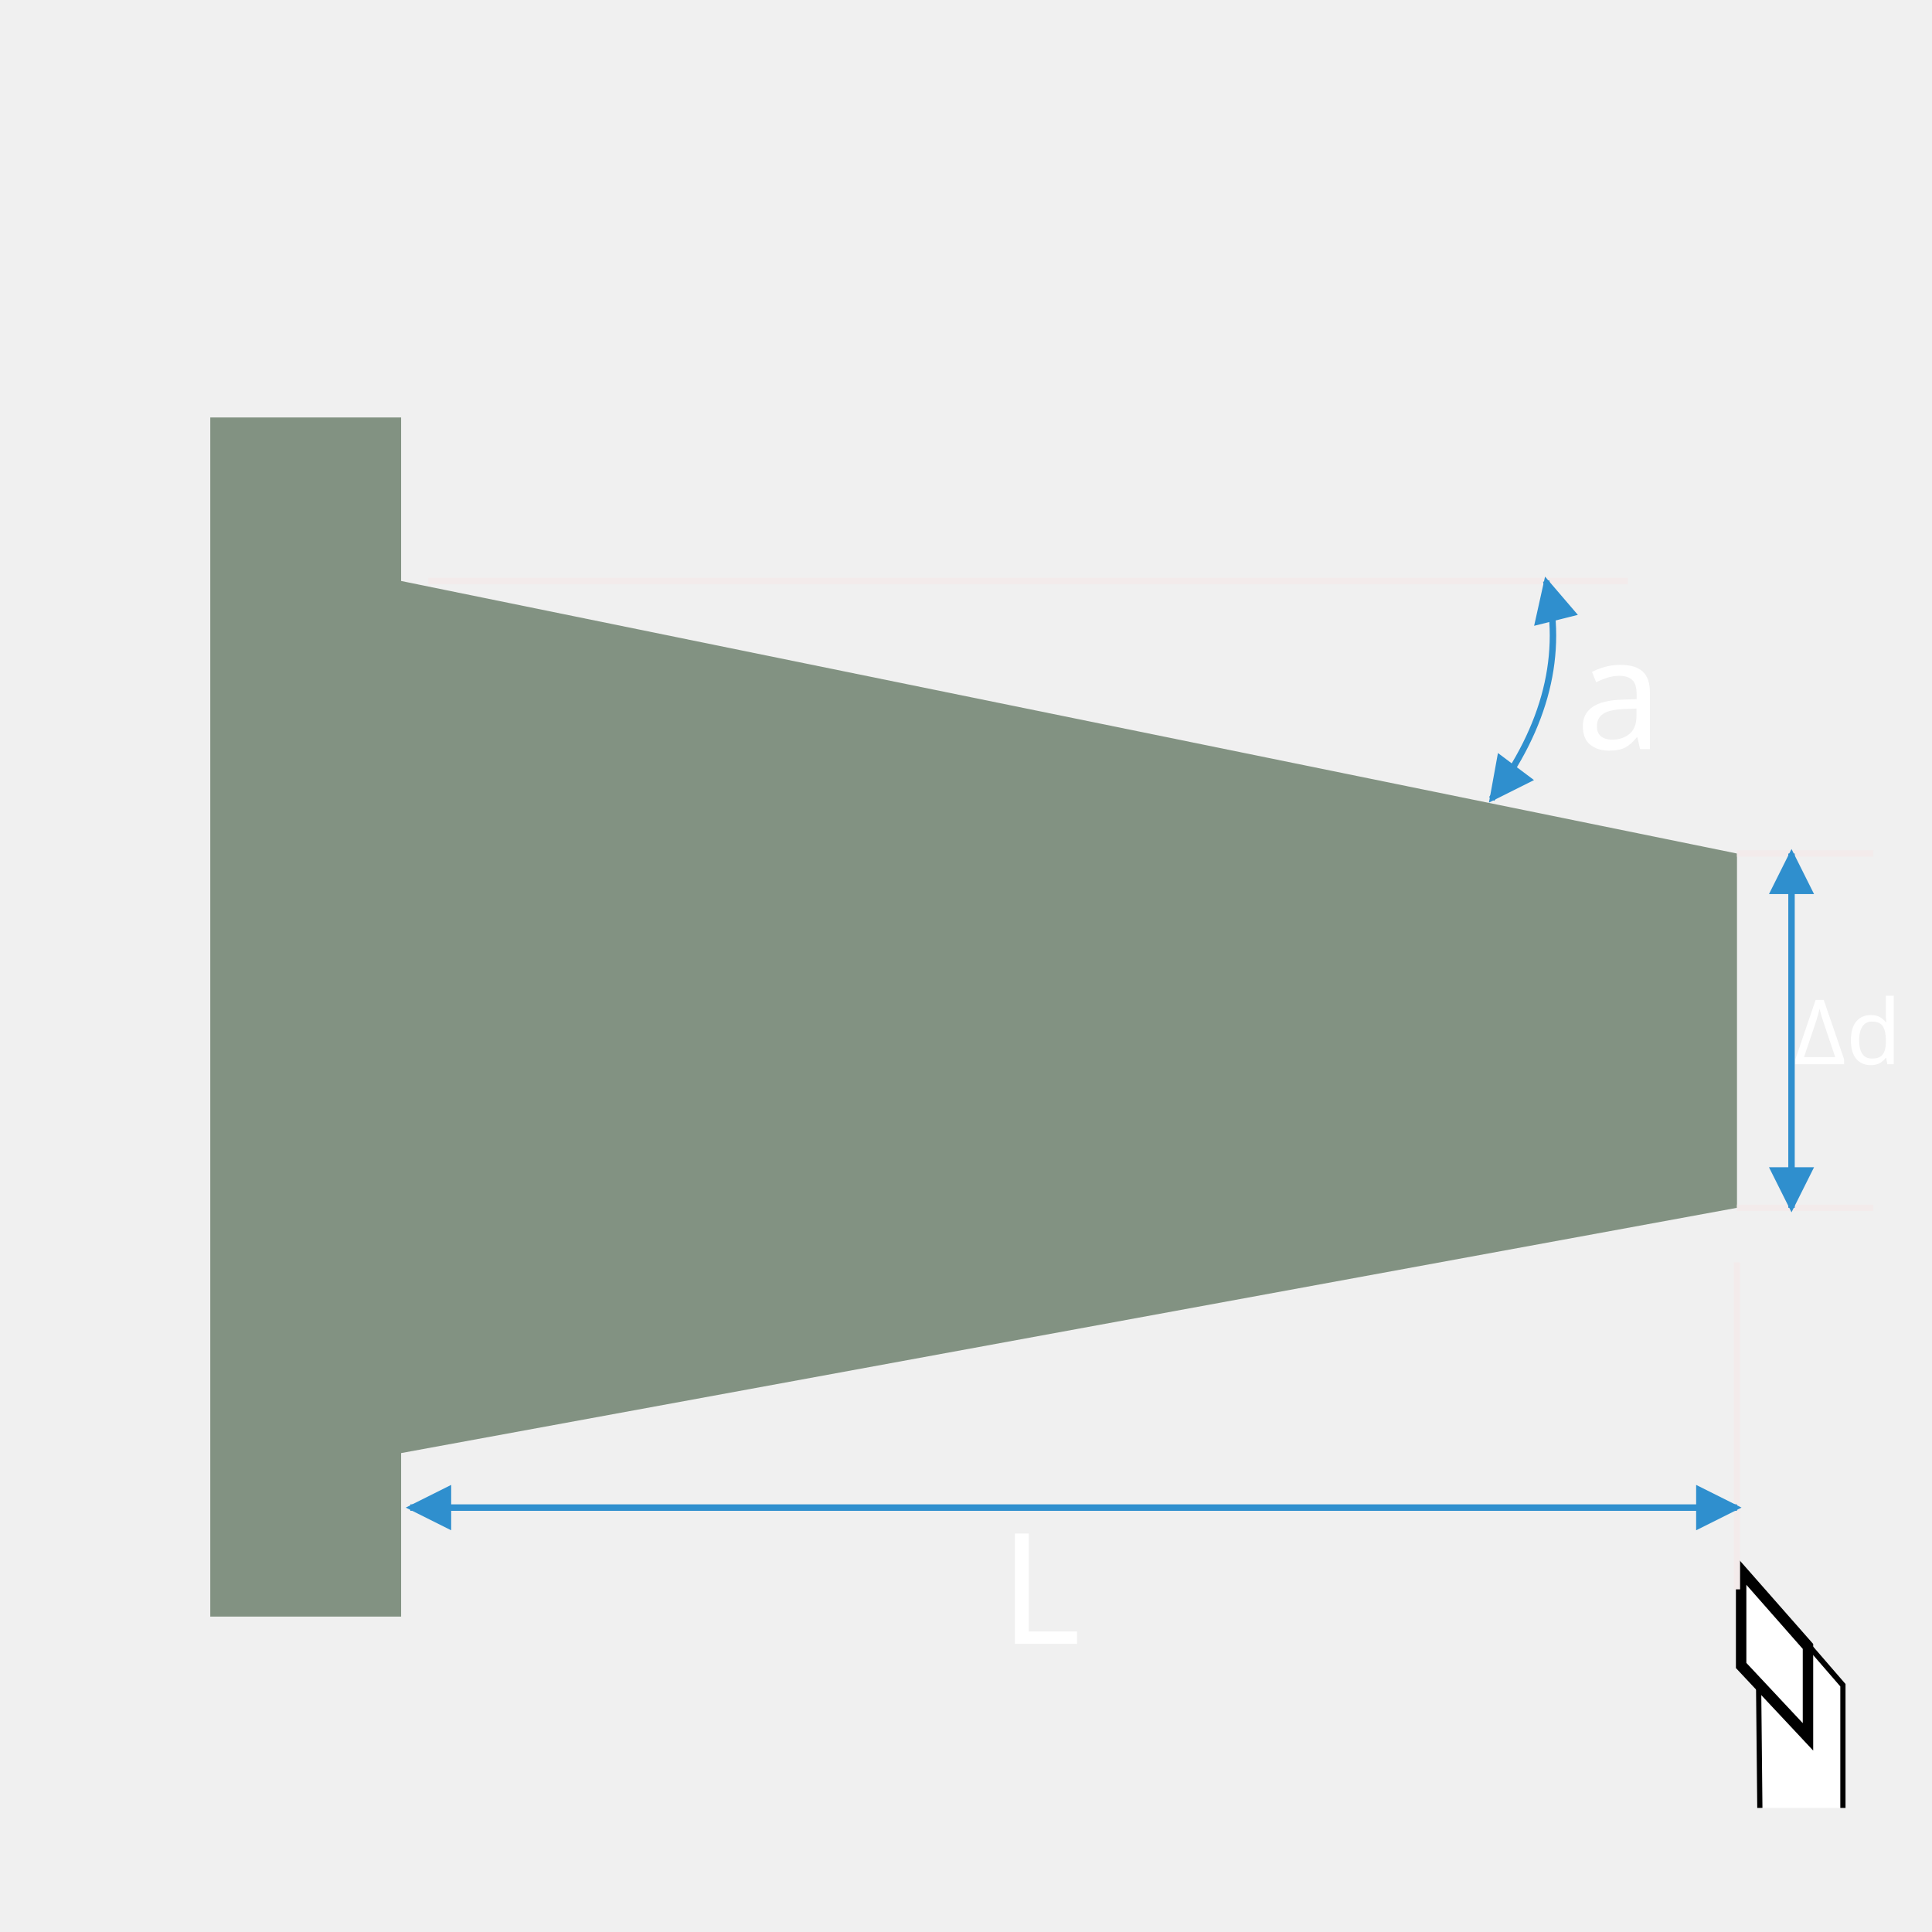
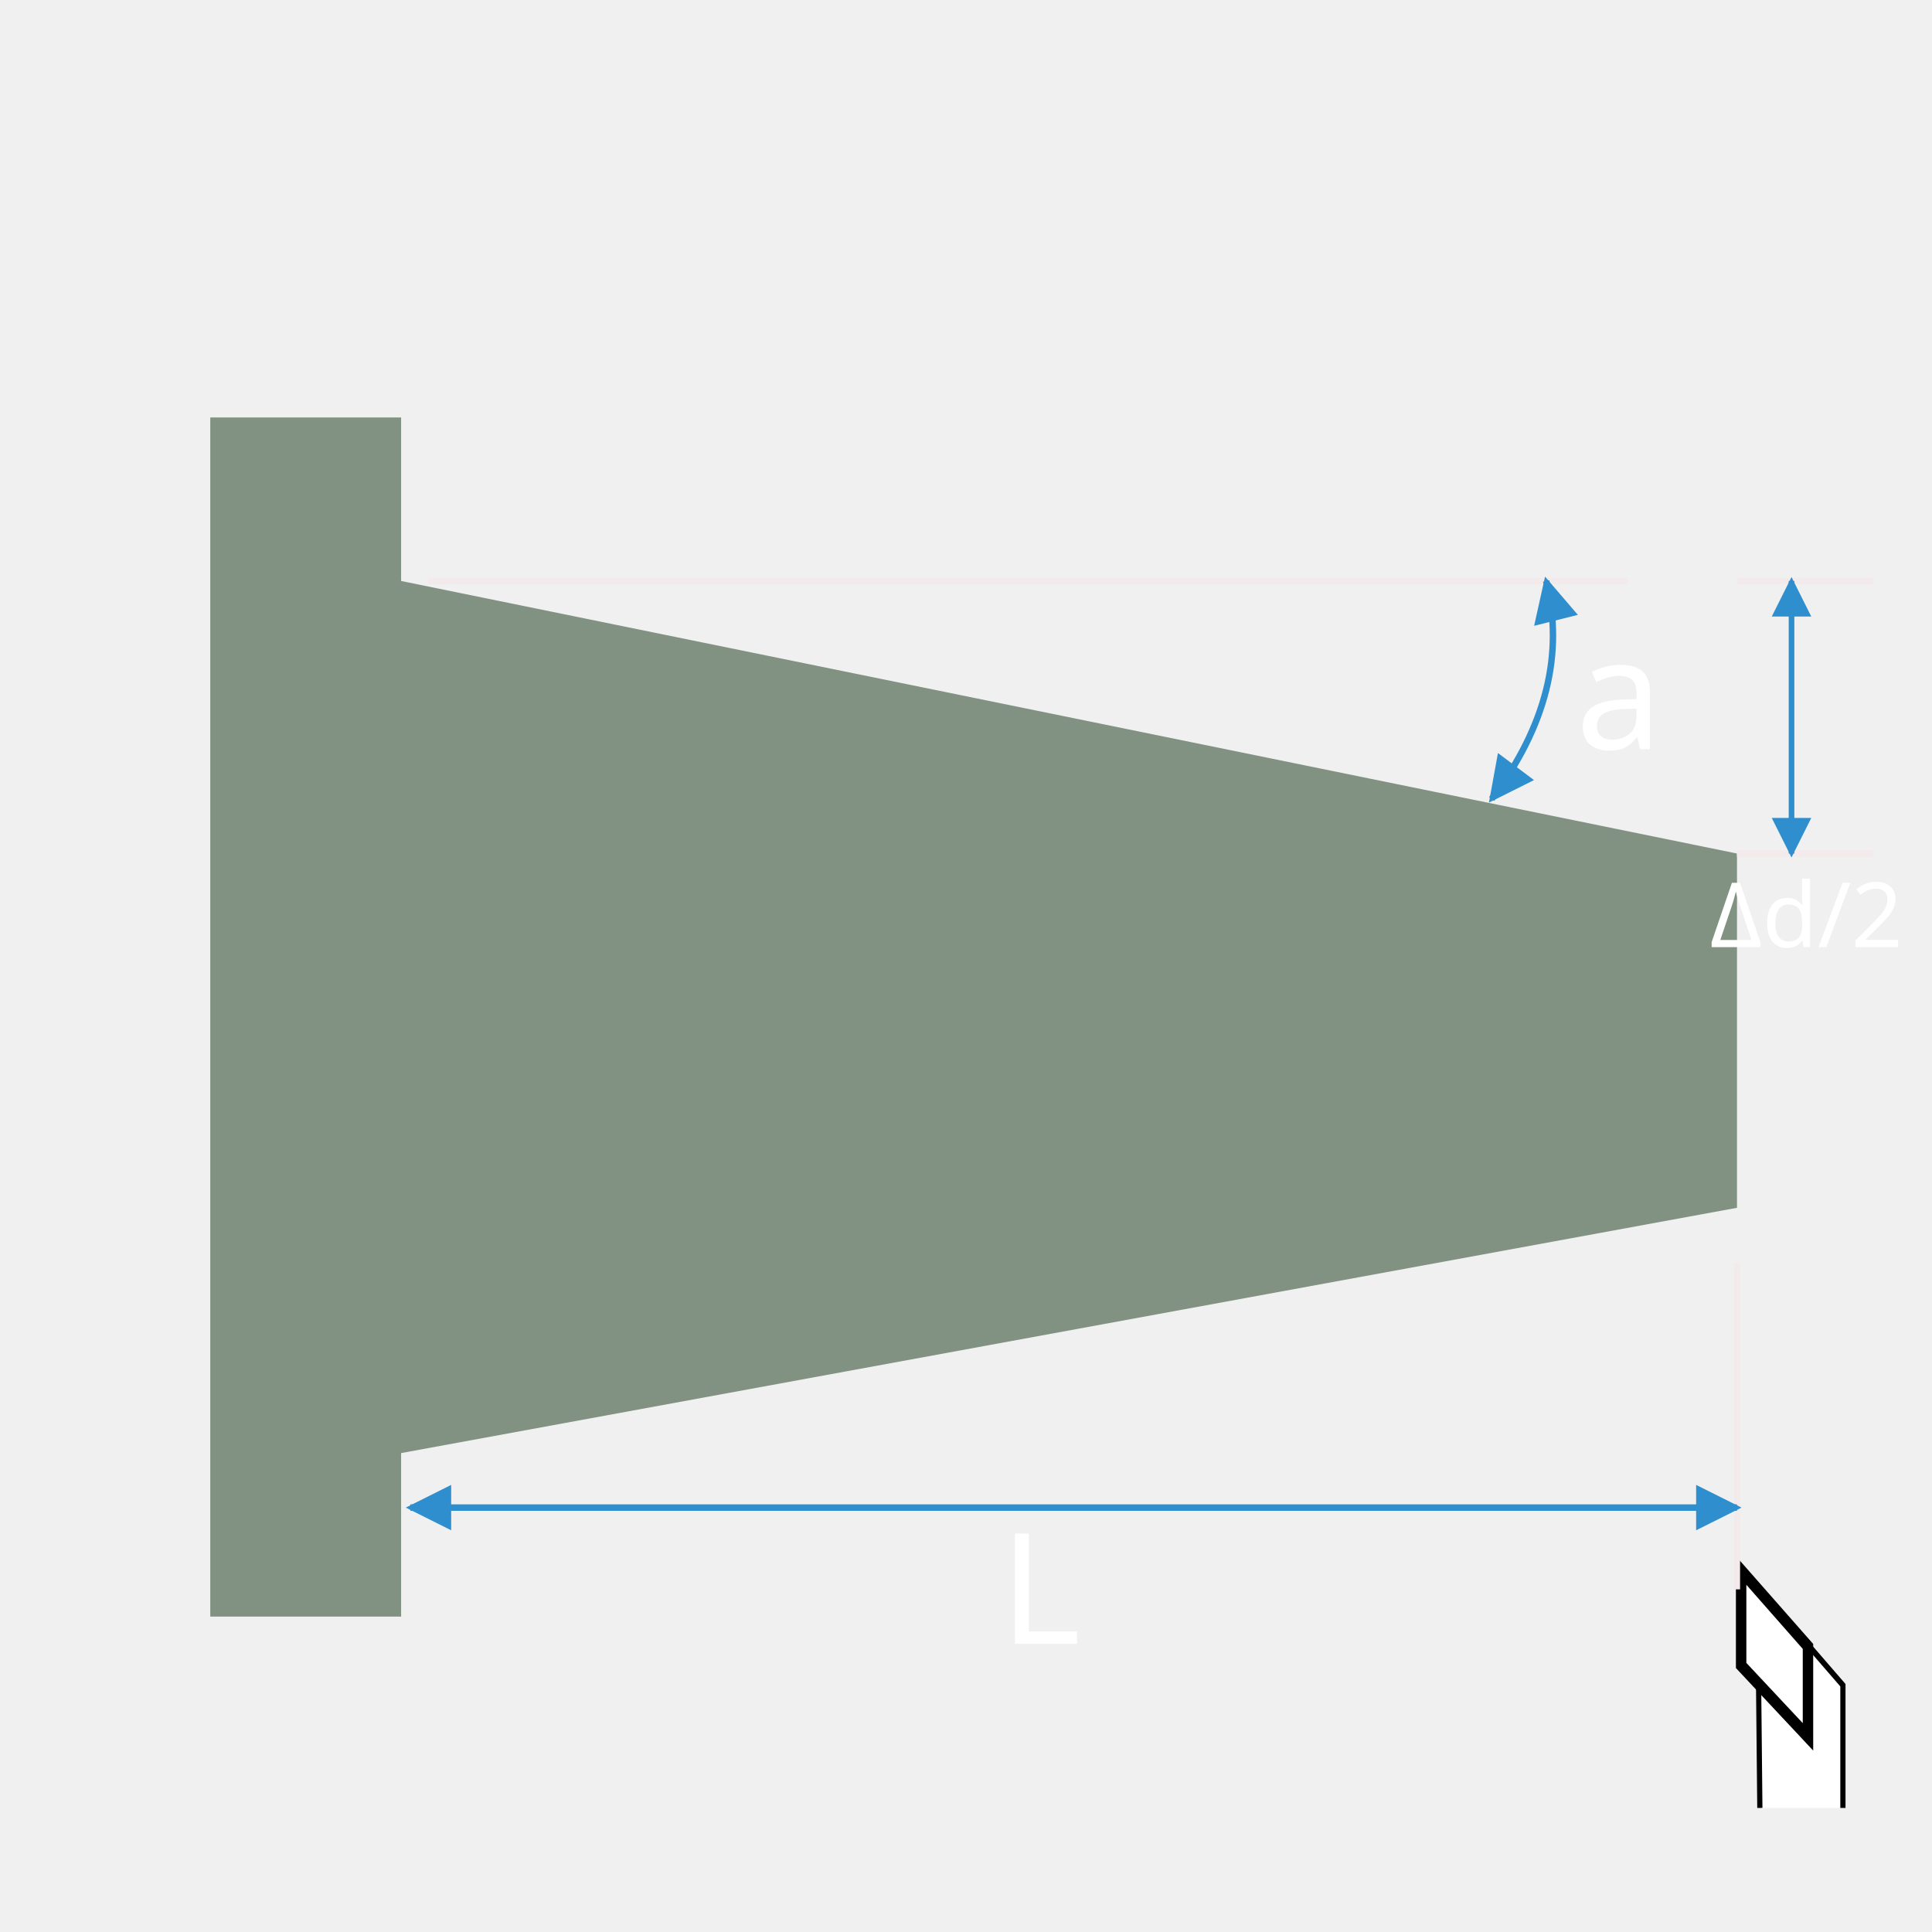
<svg xmlns="http://www.w3.org/2000/svg" width="600" height="600" viewBox="3.1 6.587 600 600" version="1.1" id="svg5114">
  <defs id="defs5108">
    <linearGradient id="linearGradient874">
      <stop style="stop-color:#00ff00;stop-opacity:1;" offset="0" id="stop872" />
    </linearGradient>
    <linearGradient id="linearGradient2484">
      <stop style="stop-color:#007800;stop-opacity:1;" offset="0" id="stop2480" />
      <stop style="stop-color:#001e00;stop-opacity:0.881;" offset="1" id="stop2482" />
    </linearGradient>
    <linearGradient id="linearGradient2428">
      <stop style="stop-color:#007800;stop-opacity:1;" offset="0" id="stop2426" />
    </linearGradient>
    <marker id="arrow" viewBox="0 0 10 10" refX="9" refY="5" markerWidth="7" markerHeight="7" orient="auto-start-reverse" preserveAspectRatio="xMidYMid">
      <path d="M 0,0 10,5 0,10 Z" fill="#2f8fce" id="path1" />
    </marker>
    <marker id="arrow-4" viewBox="0 0 10 10" refX="9" refY="5" markerWidth="7" markerHeight="7" orient="auto-start-reverse" preserveAspectRatio="xMidYMid">
      <path d="M 0,0 10,5 0,10 Z" fill="#2f8fce" id="path1-7" />
    </marker>
    <marker id="arrow-4-3" viewBox="0 0 10 10" refX="9" refY="5" markerWidth="7" markerHeight="7" orient="auto-start-reverse" preserveAspectRatio="xMidYMid">
      <path d="M 0,0 10,5 0,10 Z" fill="#2f8fce" id="path1-7-8" />
    </marker>
    <marker id="marker1" viewBox="0 0 10 10" refX="9" refY="5" markerWidth="7" markerHeight="7" orient="auto-start-reverse" preserveAspectRatio="xMidYMid">
      <path d="M 0,0 10,5 0,10 Z" fill="#2f8fce" id="path1-8" />
    </marker>
    <marker id="arrow-4-3-6" viewBox="0 0 10 10" refX="9" refY="5" markerWidth="7" markerHeight="7" orient="auto-start-reverse" preserveAspectRatio="xMidYMid">
      <path d="M 0,0 10,5 0,10 Z" fill="#2f8fce" id="path1-7-8-0" />
    </marker>
    <marker id="arrow-4-2" viewBox="0 0 10 10" refX="9" refY="5" markerWidth="7" markerHeight="7" orient="auto-start-reverse" preserveAspectRatio="xMidYMid">
      <path d="M 0,0 10,5 0,10 Z" fill="#2f8fce" id="path1-7-6" />
    </marker>
    <marker id="marker1-0" viewBox="0 0 10 10" refX="9" refY="5" markerWidth="7" markerHeight="7" orient="auto-start-reverse" preserveAspectRatio="xMidYMid">
      <path d="M 0,0 10,5 0,10 Z" fill="#2f8fce" id="path1-3" />
    </marker>
  </defs>
  <g id="layer1" transform="translate(-137.8955,-160.1035)" style="display:inline">
    <text id="text1800" y="286.982" x="114.668" style="font-style:normal;font-variant:normal;font-weight:normal;font-stretch:normal;font-size:10.583px;line-height:1.25;font-family:'Open Sans';-inkscape-font-specification:'Open Sans';letter-spacing:0px;word-spacing:0px;fill:#000000;fill-opacity:1;stroke:none;stroke-width:0.265" xml:space="preserve" />
    <text id="text4252" y="321.356" x="143.359" style="font-style:normal;font-variant:normal;font-weight:normal;font-stretch:normal;font-size:15.208px;line-height:140;font-family:'Open Sans';-inkscape-font-specification:'Open Sans';letter-spacing:0px;word-spacing:0px;fill:#000000;fill-opacity:1;stroke:none;stroke-width:0.265" xml:space="preserve" transform="scale(0.9995998,1.0004)" />
    <text transform="scale(-0.9995993,1.000401)" xml:space="preserve" style="font-style:normal;font-variant:normal;font-weight:normal;font-stretch:normal;font-size:15.869px;line-height:140;font-family:'Open Sans';-inkscape-font-specification:'Open Sans';letter-spacing:0px;word-spacing:0px;fill:#000000;fill-opacity:1;stroke:none;stroke-width:0.265" x="-54.474" y="305.591" id="text2397" />
    <text xml:space="preserve" style="font-style:normal;font-variant:normal;font-weight:normal;font-stretch:normal;font-size:10.583px;line-height:1.25;font-family:'Liberation Mono';-inkscape-font-specification:'Liberation Mono';letter-spacing:0px;word-spacing:0px;fill:#000000;fill-opacity:1;stroke:none;stroke-width:0.265" x="-52.813" y="243.234" id="text1666" />
    <text xml:space="preserve" style="font-style:normal;font-variant:normal;font-weight:normal;font-stretch:normal;font-size:2.822px;line-height:1.25;font-family:'Liberation Mono';-inkscape-font-specification:'Liberation Mono';letter-spacing:0px;word-spacing:0px;fill:#000000;fill-opacity:1;stroke:none;stroke-width:0.265" x="-55.425" y="217.685" id="text1794" />
    <text xml:space="preserve" style="font-style:normal;font-variant:normal;font-weight:normal;font-stretch:normal;font-size:2.822px;line-height:1.25;font-family:'Open Sans';-inkscape-font-specification:'Open Sans';letter-spacing:0px;word-spacing:0px;fill:#000000;fill-opacity:1;stroke:none;stroke-width:0.265" x="118.65" y="300.395" id="text2289" />
    <g transform="matrix(-3.103349,0,0,3.193443,568.4476,-650.1137)" id="g3198" style="stroke-width:0.057;stroke-miterlimit:4;stroke-dasharray:none" />
    <flowRoot xml:space="preserve" id="flowRoot2154" style="font-style:normal;font-variant:normal;font-weight:normal;font-stretch:normal;font-size:10.667px;line-height:1.25;font-family:'Open Sans';-inkscape-font-specification:'Open Sans';letter-spacing:0px;word-spacing:0px;fill:#000000;fill-opacity:1;stroke:none" transform="translate(16.93333)">
      <flowRegion id="flowRegion2156">
        <rect id="rect2158" width="142.606" height="10.901" x="1713.394" y="268.819" />
      </flowRegion>
      <flowPara id="flowPara2160" />
    </flowRoot>
    <path style="fill:#829282;fill-opacity:1;stroke:none;stroke-width:4.779px;stroke-linecap:butt;stroke-linejoin:miter;stroke-opacity:1" d="m 206.3,296.338 59.267,0 v 50.782 l 414.867,84.637 v 110.028 l -414.867,76.173 v 50.782 l -59.267,0" id="path3224" />
    <g style="display:inline" id="g3495" transform="matrix(12.23212,0,0,13.93566,-1376.639,-1965.282)">
      <path id="path3489" d="m 168.75,193.277 -0.057,-4.931 2.166,2.196 v 2.735" style="fill:#ffffff;fill-opacity:1;stroke:#000000;stroke-width:0.132;stroke-linecap:butt;stroke-linejoin:miter;stroke-miterlimit:4;stroke-dasharray:none;stroke-opacity:1" />
      <path id="path3491" d="m 168.275,187.985 1.697,1.693 v 2.015 l -1.697,-1.591 z" style="fill:#ffffff;fill-opacity:1;stroke:#000000;stroke-width:0.265px;stroke-linecap:butt;stroke-linejoin:miter;stroke-opacity:1" />
    </g>
    <path style="display:inline;fill:none;stroke:#f3ebeb;stroke-width:1.912;stroke-linecap:butt;stroke-linejoin:miter;stroke-miterlimit:4;stroke-dasharray:none;stroke-opacity:1" d="M 680.433,558.713 V 660.277" id="path17957-1" />
    <path style="display:inline;fill:none;stroke:#f3ebeb;stroke-width:2;stroke-linecap:butt;stroke-linejoin:miter;stroke-miterlimit:4;stroke-dasharray:none;stroke-opacity:1" d="M 646.567,347.12 H 274.033" id="path17957-1-2" />
-     <path style="display:inline;fill:none;stroke:#f3ebeb;stroke-width:2;stroke-linecap:butt;stroke-linejoin:miter;stroke-miterlimit:4;stroke-dasharray:none;stroke-opacity:1" d="M 722.767,541.785 H 680.433" id="path17957-1-2-4" />
+     <path style="display:inline;fill:none;stroke:#f3ebeb;stroke-width:2;stroke-linecap:butt;stroke-linejoin:miter;stroke-miterlimit:4;stroke-dasharray:none;stroke-opacity:1" d="M 722.767,347.12 H 680.433" id="path17957-1-2-4" />
    <path style="display:inline;fill:none;stroke:#f3ebeb;stroke-width:2;stroke-linecap:butt;stroke-linejoin:miter;stroke-miterlimit:4;stroke-dasharray:none;stroke-opacity:1" d="M 722.767,431.757 H 680.433" id="path17957-1-2-4-9" />
-     <path style="fill:#e1f0e1;fill-opacity:0.8;stroke:#2f8fce;stroke-width:2;stroke-dasharray:none;stroke-opacity:1;marker-start:url(#arrow-4);marker-end:url(#arrow-4)" d="m 697.367,541.785 -10e-6,-110.028" id="path2" />
+     <path style="fill:#e1f0e1;fill-opacity:0.8;stroke:#2f8fce;stroke-width:1.754;stroke-dasharray:none;stroke-opacity:1;marker-start:url(#arrow-4);marker-end:url(#arrow-4)" d="m 697.367,347.12 -10e-6,84.637" id="path2" />
    <path style="display:inline;fill:#e1f0e1;fill-opacity:0.8;stroke:#2f8fce;stroke-width:2.014;stroke-dasharray:none;stroke-opacity:1;marker-start:url(#arrow-4-2);marker-end:url(#arrow-4-2)" d="M 268.423,634.886 H 680.433" id="path2-49" />
-     <text xml:space="preserve" style="font-style:normal;font-variant:normal;font-weight:normal;font-stretch:normal;font-size:28px;font-family:Sans;-inkscape-font-specification:'Sans, Normal';font-variant-ligatures:normal;font-variant-caps:normal;font-variant-numeric:normal;font-variant-east-asian:normal;writing-mode:lr-tb;direction:ltr;fill:#ffffff;fill-opacity:1;stroke:none;stroke-width:2;stroke-dasharray:none;stroke-opacity:1" x="698" y="497.204" id="text2">
-       <tspan id="tspan2" x="698" y="497.204">Δd</tspan>
+     <text xml:space="preserve" style="font-style:normal;font-variant:normal;font-weight:normal;font-stretch:normal;font-size:28px;font-family:Sans;-inkscape-font-specification:'Sans, Normal';font-variant-ligatures:normal;font-variant-caps:normal;font-variant-numeric:normal;font-variant-east-asian:normal;writing-mode:lr-tb;direction:ltr;fill:#ffffff;fill-opacity:1;stroke:none;stroke-width:2;stroke-dasharray:none;stroke-opacity:1" x="672" y="460.827" id="text2">
+       <tspan id="tspan2" x="672" y="460.827">Δd/2</tspan>
    </text>
    <text xml:space="preserve" style="font-style:normal;font-variant:normal;font-weight:normal;font-stretch:normal;font-size:48px;font-family:Sans;-inkscape-font-specification:'Sans, Normal';font-variant-ligatures:normal;font-variant-caps:normal;font-variant-numeric:normal;font-variant-east-asian:normal;writing-mode:lr-tb;direction:ltr;display:inline;fill:#ffffff;fill-opacity:1;stroke:none;stroke-width:2;stroke-dasharray:none;stroke-opacity:1" x="630.354" y="399.324" id="text2-1">
      <tspan id="tspan2-1" x="630.354" y="399.324">a</tspan>
    </text>
    <text xml:space="preserve" style="font-style:normal;font-variant:normal;font-weight:normal;font-stretch:normal;font-size:48px;font-family:Sans;-inkscape-font-specification:'Sans, Normal';font-variant-ligatures:normal;font-variant-caps:normal;font-variant-numeric:normal;font-variant-east-asian:normal;writing-mode:lr-tb;direction:ltr;display:inline;fill:#ffffff;fill-opacity:1;stroke:none;stroke-width:2;stroke-dasharray:none;stroke-opacity:1" x="451.528" y="677.205" id="text2-0-5">
      <tspan id="tspan2-4-3" x="451.528" y="677.205">L</tspan>
    </text>
    <path style="fill:none;fill-opacity:1;stroke:#2f8fce;stroke-width:2;stroke-dasharray:none;stroke-opacity:1;marker-start:url(#marker1-0);marker-end:url(#arrow-4-2)" d="m 621.167,347.12 c 5.644,22.57 0,45.14 -16.933,67.71" id="path3" />
  </g>
</svg>
